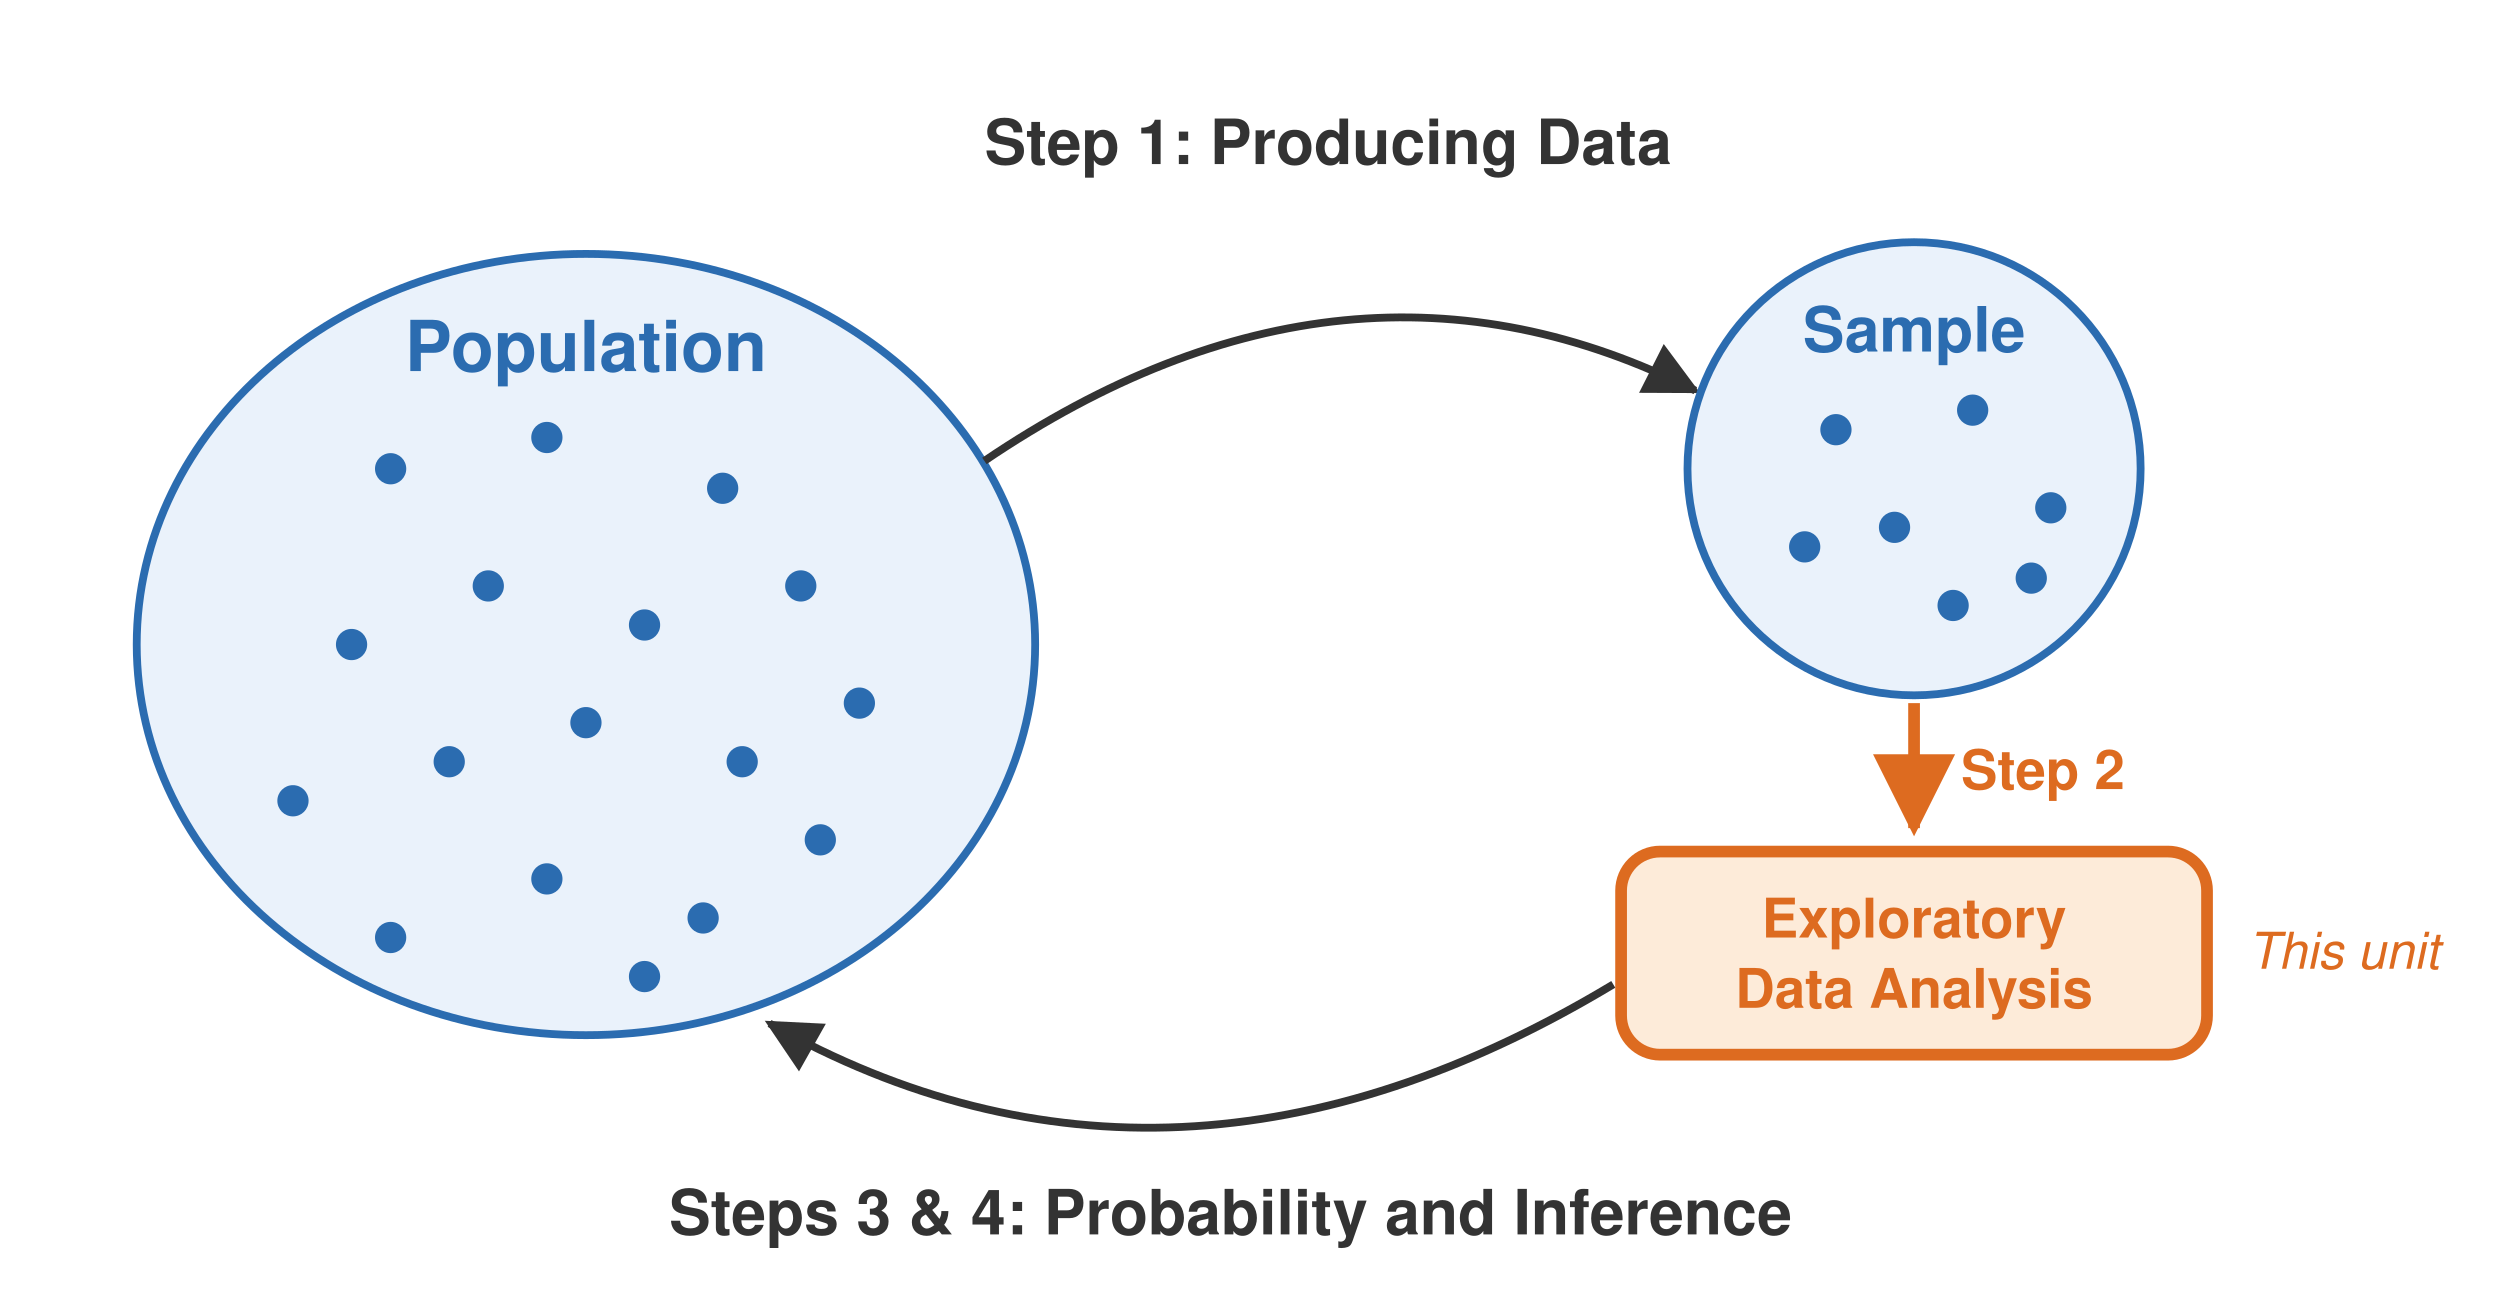
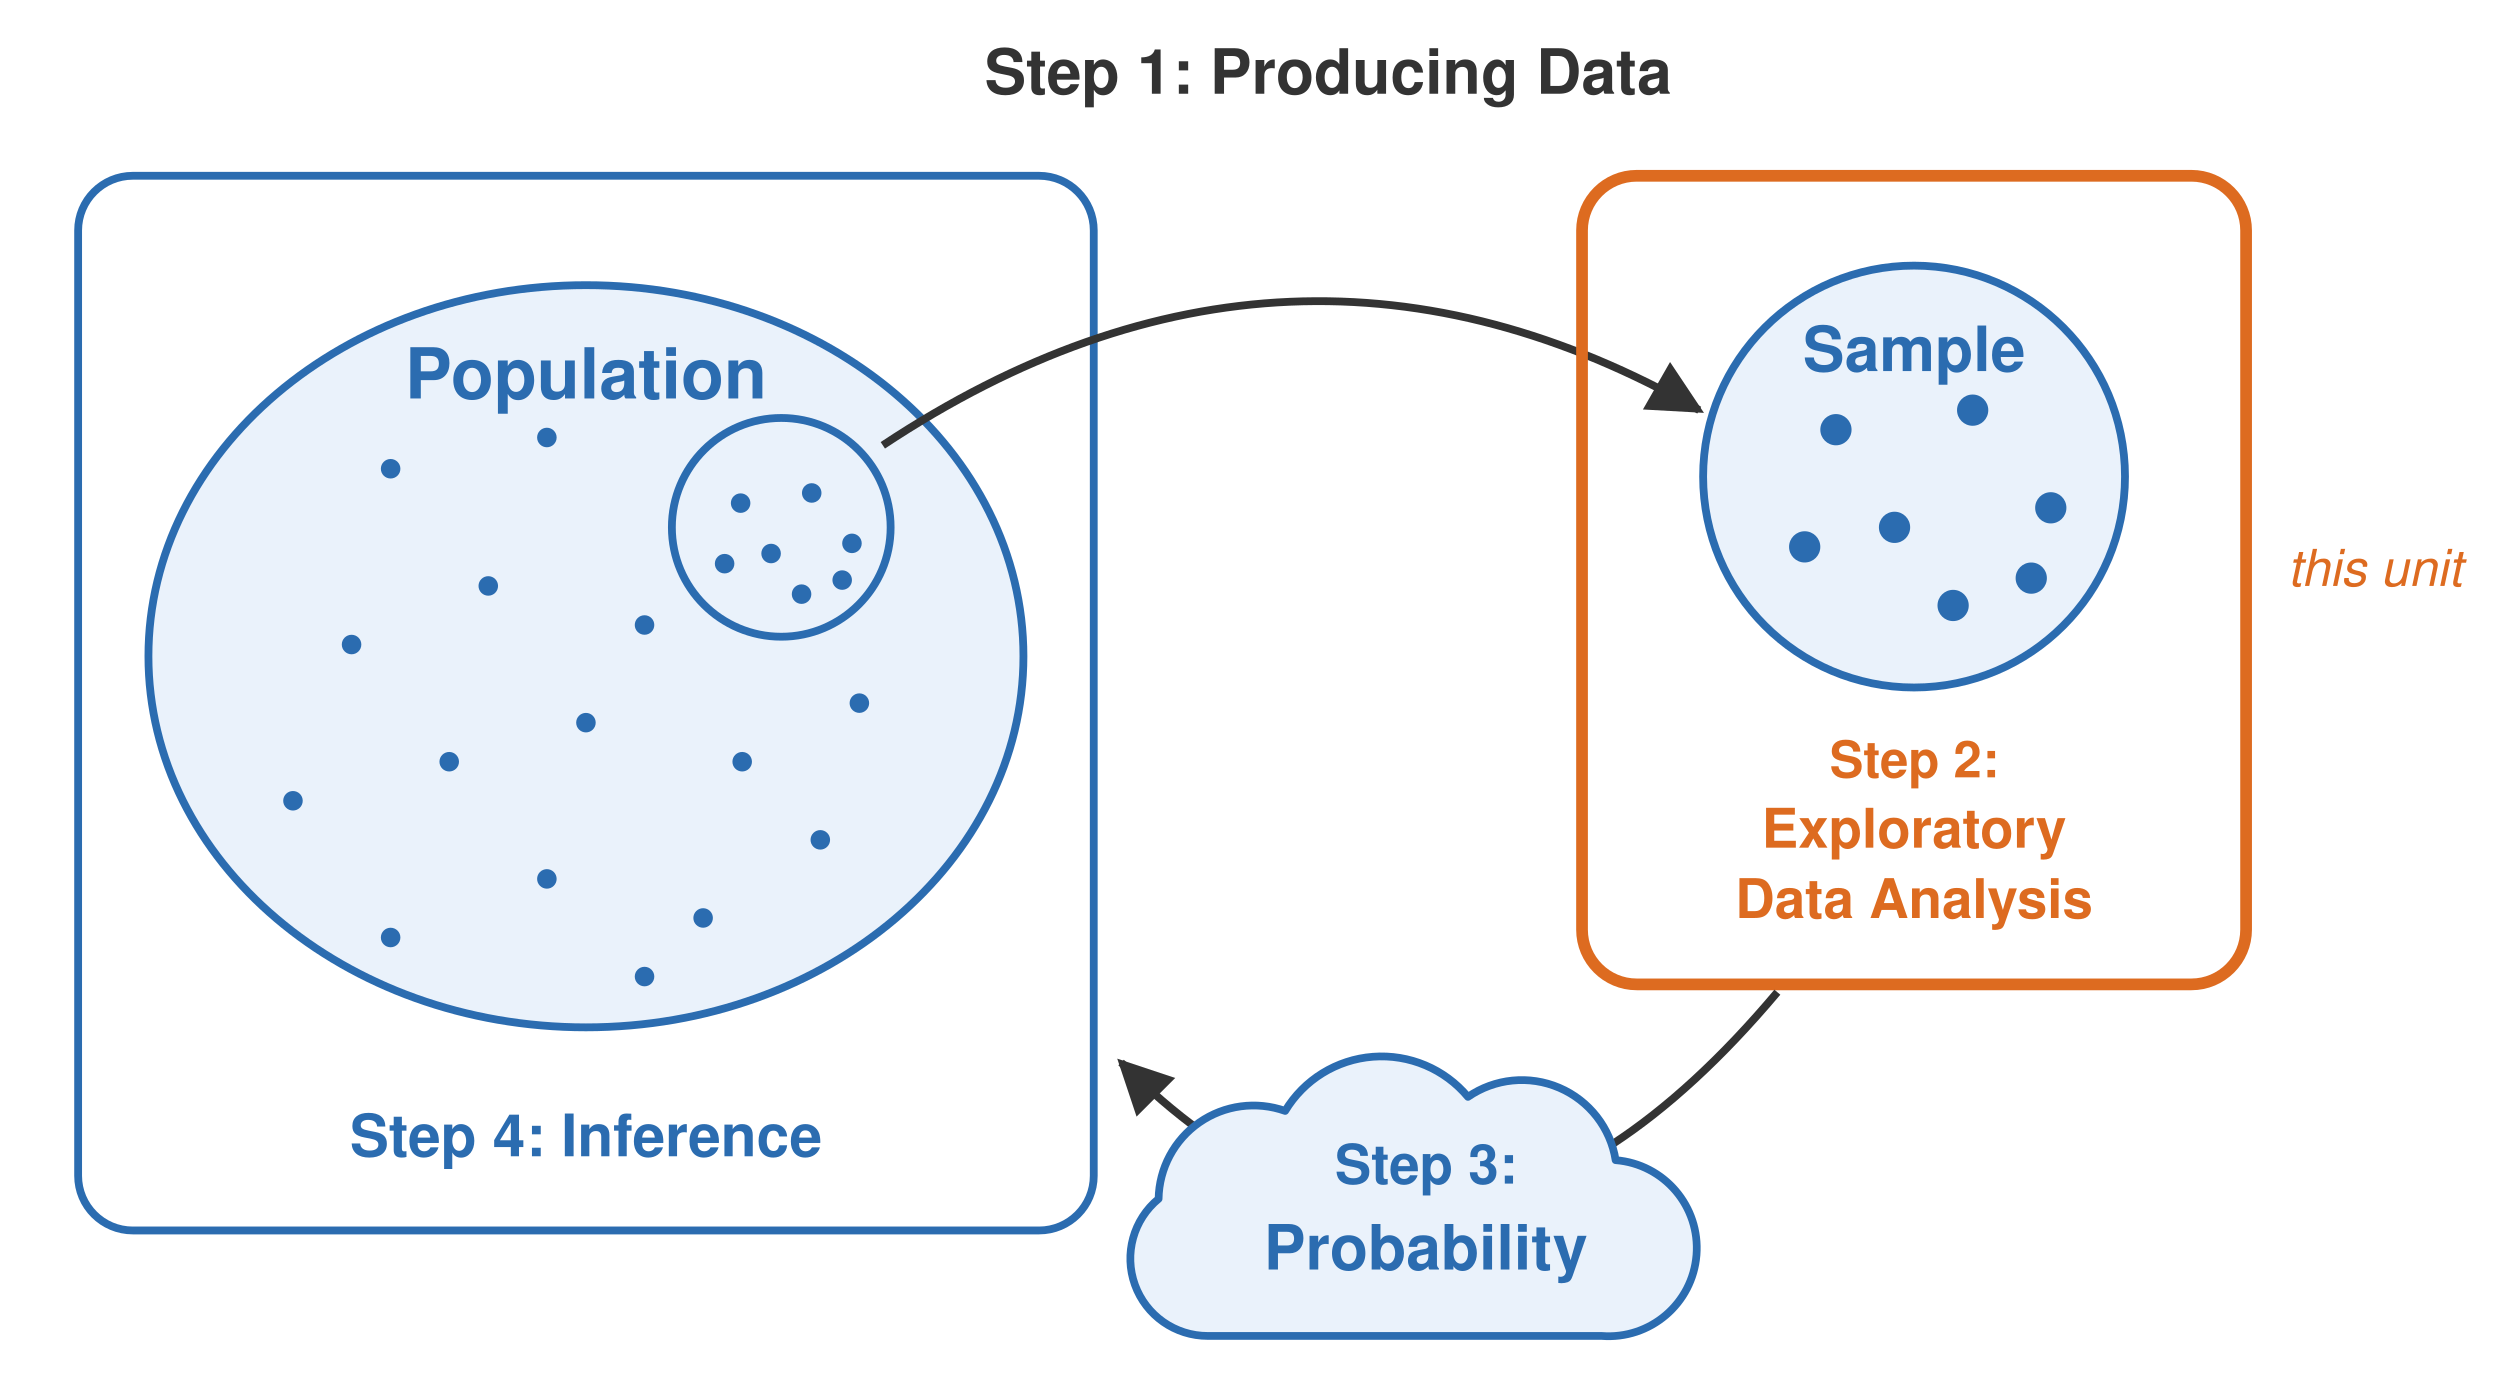
- <svg xmlns="http://www.w3.org/2000/svg" viewBox="0 0 640 330" font-family="Helvetica, Arial, sans-serif" fill="#333333">
+ <svg xmlns="http://www.w3.org/2000/svg" viewBox="0 0 640 355" font-family="Helvetica, Arial, sans-serif" fill="#333333">
  <defs>
    <marker id="arr" viewBox="0 0 10 10" refX="9" refY="5" markerWidth="7" markerHeight="7" orient="auto-start-reverse">
      <path d="M0 0L10 5L0 10z" fill="#333333" />
    </marker>
    <marker id="arrh" viewBox="0 0 10 10" refX="9" refY="5" markerWidth="7" markerHeight="7" orient="auto-start-reverse">
      <path d="M0 0L10 5L0 10z" fill="#dd6b20" />
    </marker>
  </defs>
-   <ellipse cx="150" cy="165" rx="115" ry="100" fill="#eaf2fb" stroke="#2b6cb0" stroke-width="2" />
-   <text x="150" y="95" text-anchor="middle" font-size="18" font-weight="bold" fill="#2b6cb0">Population</text>
+   <rect x="20" y="45" width="260" height="270" rx="14" fill="none" stroke="#2b6cb0" stroke-width="2" />
+   <ellipse cx="150" cy="168" rx="112" ry="95" fill="#eaf2fb" stroke="#2b6cb0" stroke-width="2" />
+   <text x="150" y="102" text-anchor="middle" font-size="18" font-weight="bold" fill="#2b6cb0">Population</text>
+   <circle cx="200" cy="135" r="28" fill="#eaf2fb" stroke="#2b6cb0" stroke-width="2" />
  <g fill="#2b6cb0">
-     <circle cx="100" cy="120" r="4" />
-     <circle cx="140" cy="112" r="4" />
-     <circle cx="185" cy="125" r="4" />
-     <circle cx="90" cy="165" r="4" />
-     <circle cx="125" cy="150" r="4" />
-     <circle cx="165" cy="160" r="4" />
-     <circle cx="205" cy="150" r="4" />
-     <circle cx="75" cy="205" r="4" />
-     <circle cx="115" cy="195" r="4" />
-     <circle cx="150" cy="185" r="4" />
-     <circle cx="190" cy="195" r="4" />
-     <circle cx="220" cy="180" r="4" />
-     <circle cx="100" cy="240" r="4" />
-     <circle cx="140" cy="225" r="4" />
-     <circle cx="180" cy="235" r="4" />
-     <circle cx="210" cy="215" r="4" />
-     <circle cx="165" cy="250" r="4" />
+     <circle cx="189.6" cy="128.8" r="2.5" />
+     <circle cx="207.8" cy="126.2" r="2.5" />
+     <circle cx="218.1" cy="139.1" r="2.5" />
+     <circle cx="197.4" cy="141.7" r="2.5" />
+     <circle cx="185.5" cy="144.3" r="2.5" />
+     <circle cx="205.2" cy="152.1" r="2.5" />
+     <circle cx="215.6" cy="148.5" r="2.5" />
  </g>
-   <path d="M 252 118 Q 345 55 434 100" fill="none" stroke="#333333" stroke-width="2" marker-end="url(#arr)" />
-   <text x="340" y="42" text-anchor="middle" font-size="16" font-weight="bold">Step 1: Producing Data</text>
-   <circle cx="490" cy="120" r="58" fill="#eaf2fb" stroke="#2b6cb0" stroke-width="2" />
-   <text x="490" y="90" text-anchor="middle" font-size="16" font-weight="bold" fill="#2b6cb0">Sample</text>
+   <g fill="#2b6cb0">
+     <circle cx="100" cy="120" r="2.5" />
+     <circle cx="140" cy="112" r="2.5" />
+     <circle cx="90" cy="165" r="2.5" />
+     <circle cx="125" cy="150" r="2.5" />
+     <circle cx="165" cy="160" r="2.5" />
+     <circle cx="75" cy="205" r="2.5" />
+     <circle cx="115" cy="195" r="2.5" />
+     <circle cx="150" cy="185" r="2.5" />
+     <circle cx="190" cy="195" r="2.5" />
+     <circle cx="220" cy="180" r="2.5" />
+     <circle cx="100" cy="240" r="2.5" />
+     <circle cx="140" cy="225" r="2.5" />
+     <circle cx="180" cy="235" r="2.5" />
+     <circle cx="210" cy="215" r="2.5" />
+     <circle cx="165" cy="250" r="2.5" />
+   </g>
+   <text x="150" y="296" text-anchor="middle" font-size="15" font-weight="bold" fill="#2b6cb0">Step 4: Inference</text>
+   <path d="M 226 114 Q 330 45 435 105" fill="none" stroke="#333333" stroke-width="2" marker-end="url(#arr)" />
+   <text x="340" y="24" text-anchor="middle" font-size="16" font-weight="bold" fill="#333333">Step 1: Producing Data</text>
+   <rect x="405" y="45" width="170" height="207" rx="14" fill="none" stroke="#dd6b20" stroke-width="3" />
+   <circle cx="490" cy="122" r="54" fill="#eaf2fb" stroke="#2b6cb0" stroke-width="2" />
+   <text x="490" y="95" text-anchor="middle" font-size="16" font-weight="bold" fill="#2b6cb0">Sample</text>
  <g fill="#2b6cb0">
    <circle cx="470" cy="110" r="4" />
    <circle cx="505" cy="105" r="4" />
    <circle cx="525" cy="130" r="4" />
    <circle cx="485" cy="135" r="4" />
    <circle cx="462" cy="140" r="4" />
    <circle cx="500" cy="155" r="4" />
    <circle cx="520" cy="148" r="4" />
  </g>
-   <line x1="490" y1="180" x2="490" y2="212" stroke="#dd6b20" stroke-width="3" marker-end="url(#arrh)" />
-   <text x="502" y="202" font-size="14" font-weight="bold" fill="#dd6b20">Step 2</text>
-   <rect x="415" y="218" width="150" height="52" rx="10" fill="#fdebd9" stroke="#dd6b20" stroke-width="3" />
-   <text x="490" y="240" text-anchor="middle" font-size="14" font-weight="bold" fill="#dd6b20">Exploratory</text>
-   <text x="490" y="258" text-anchor="middle" font-size="14" font-weight="bold" fill="#dd6b20">Data Analysis</text>
-   <text x="600" y="248" text-anchor="middle" font-size="13" font-style="italic" fill="#dd6b20">This unit</text>
-   <path d="M 413 252 Q 300 320 197 262" fill="none" stroke="#333333" stroke-width="2" marker-end="url(#arr)" />
-   <text x="315" y="316" text-anchor="middle" font-size="16" font-weight="bold">Steps 3 &amp; 4: Probability and Inference</text>
+   <text x="490" y="199" text-anchor="middle" font-size="13" font-weight="bold" fill="#dd6b20">Step 2:</text>
+   <text x="490" y="217" text-anchor="middle" font-size="14" font-weight="bold" fill="#dd6b20">Exploratory</text>
+   <text x="490" y="235" text-anchor="middle" font-size="14" font-weight="bold" fill="#dd6b20">Data Analysis</text>
+   <text x="608" y="150" text-anchor="middle" font-size="13" font-style="italic" fill="#dd6b20">this unit</text>
+   <path d="M 455 254 Q 370 355 287 272" fill="none" stroke="#333333" stroke-width="2" marker-end="url(#arr)" />
+   <g transform="translate(365,315) scale(0.9)">
+     <path d="M -62 30 a 22 22 0 0 1 -14 -39 a 27 27 0 0 1 36 -25 a 32 32 0 0 1 52 -4 a 27 27 0 0 1 42 18 a 22 22 0 0 1 -4 50 z" fill="#eaf2fb" stroke="#2b6cb0" stroke-width="2.2" stroke-linejoin="round" />
+   </g>
+   <text x="365" y="303" text-anchor="middle" font-size="14" font-weight="bold" fill="#2b6cb0">Step 3:</text>
+   <text x="365" y="325" text-anchor="middle" font-size="16" font-weight="bold" fill="#2b6cb0">Probability</text>
</svg>
